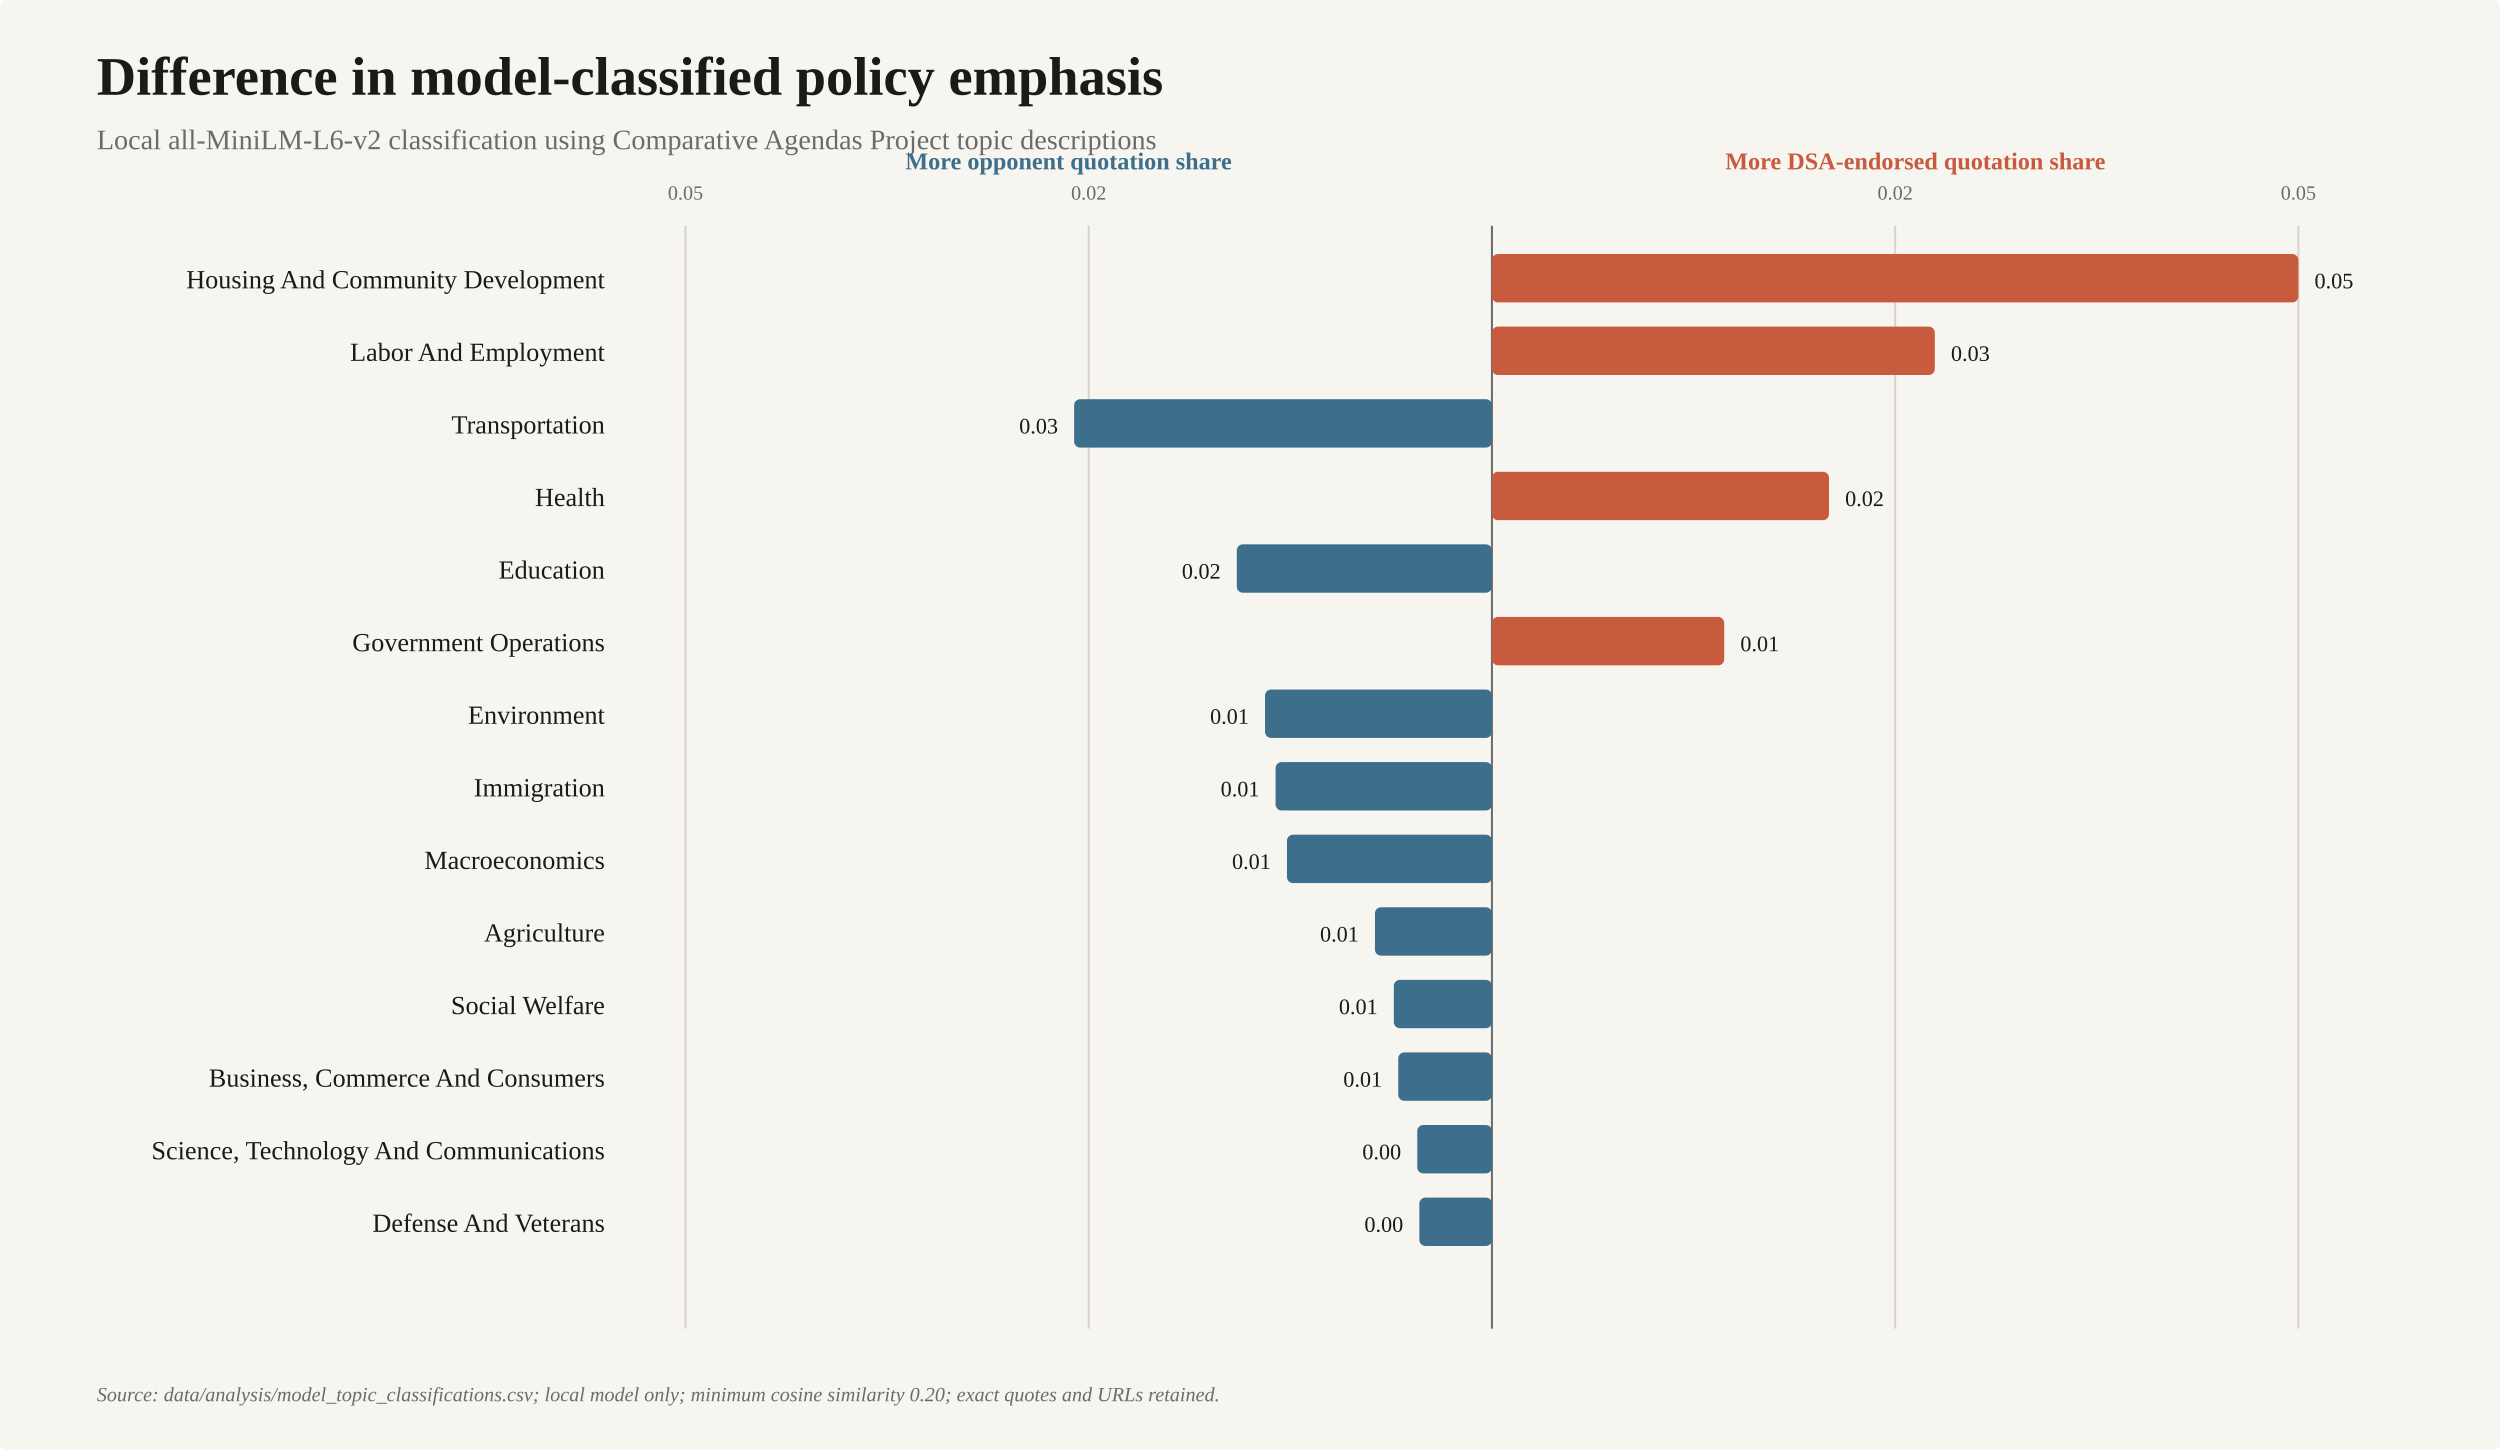
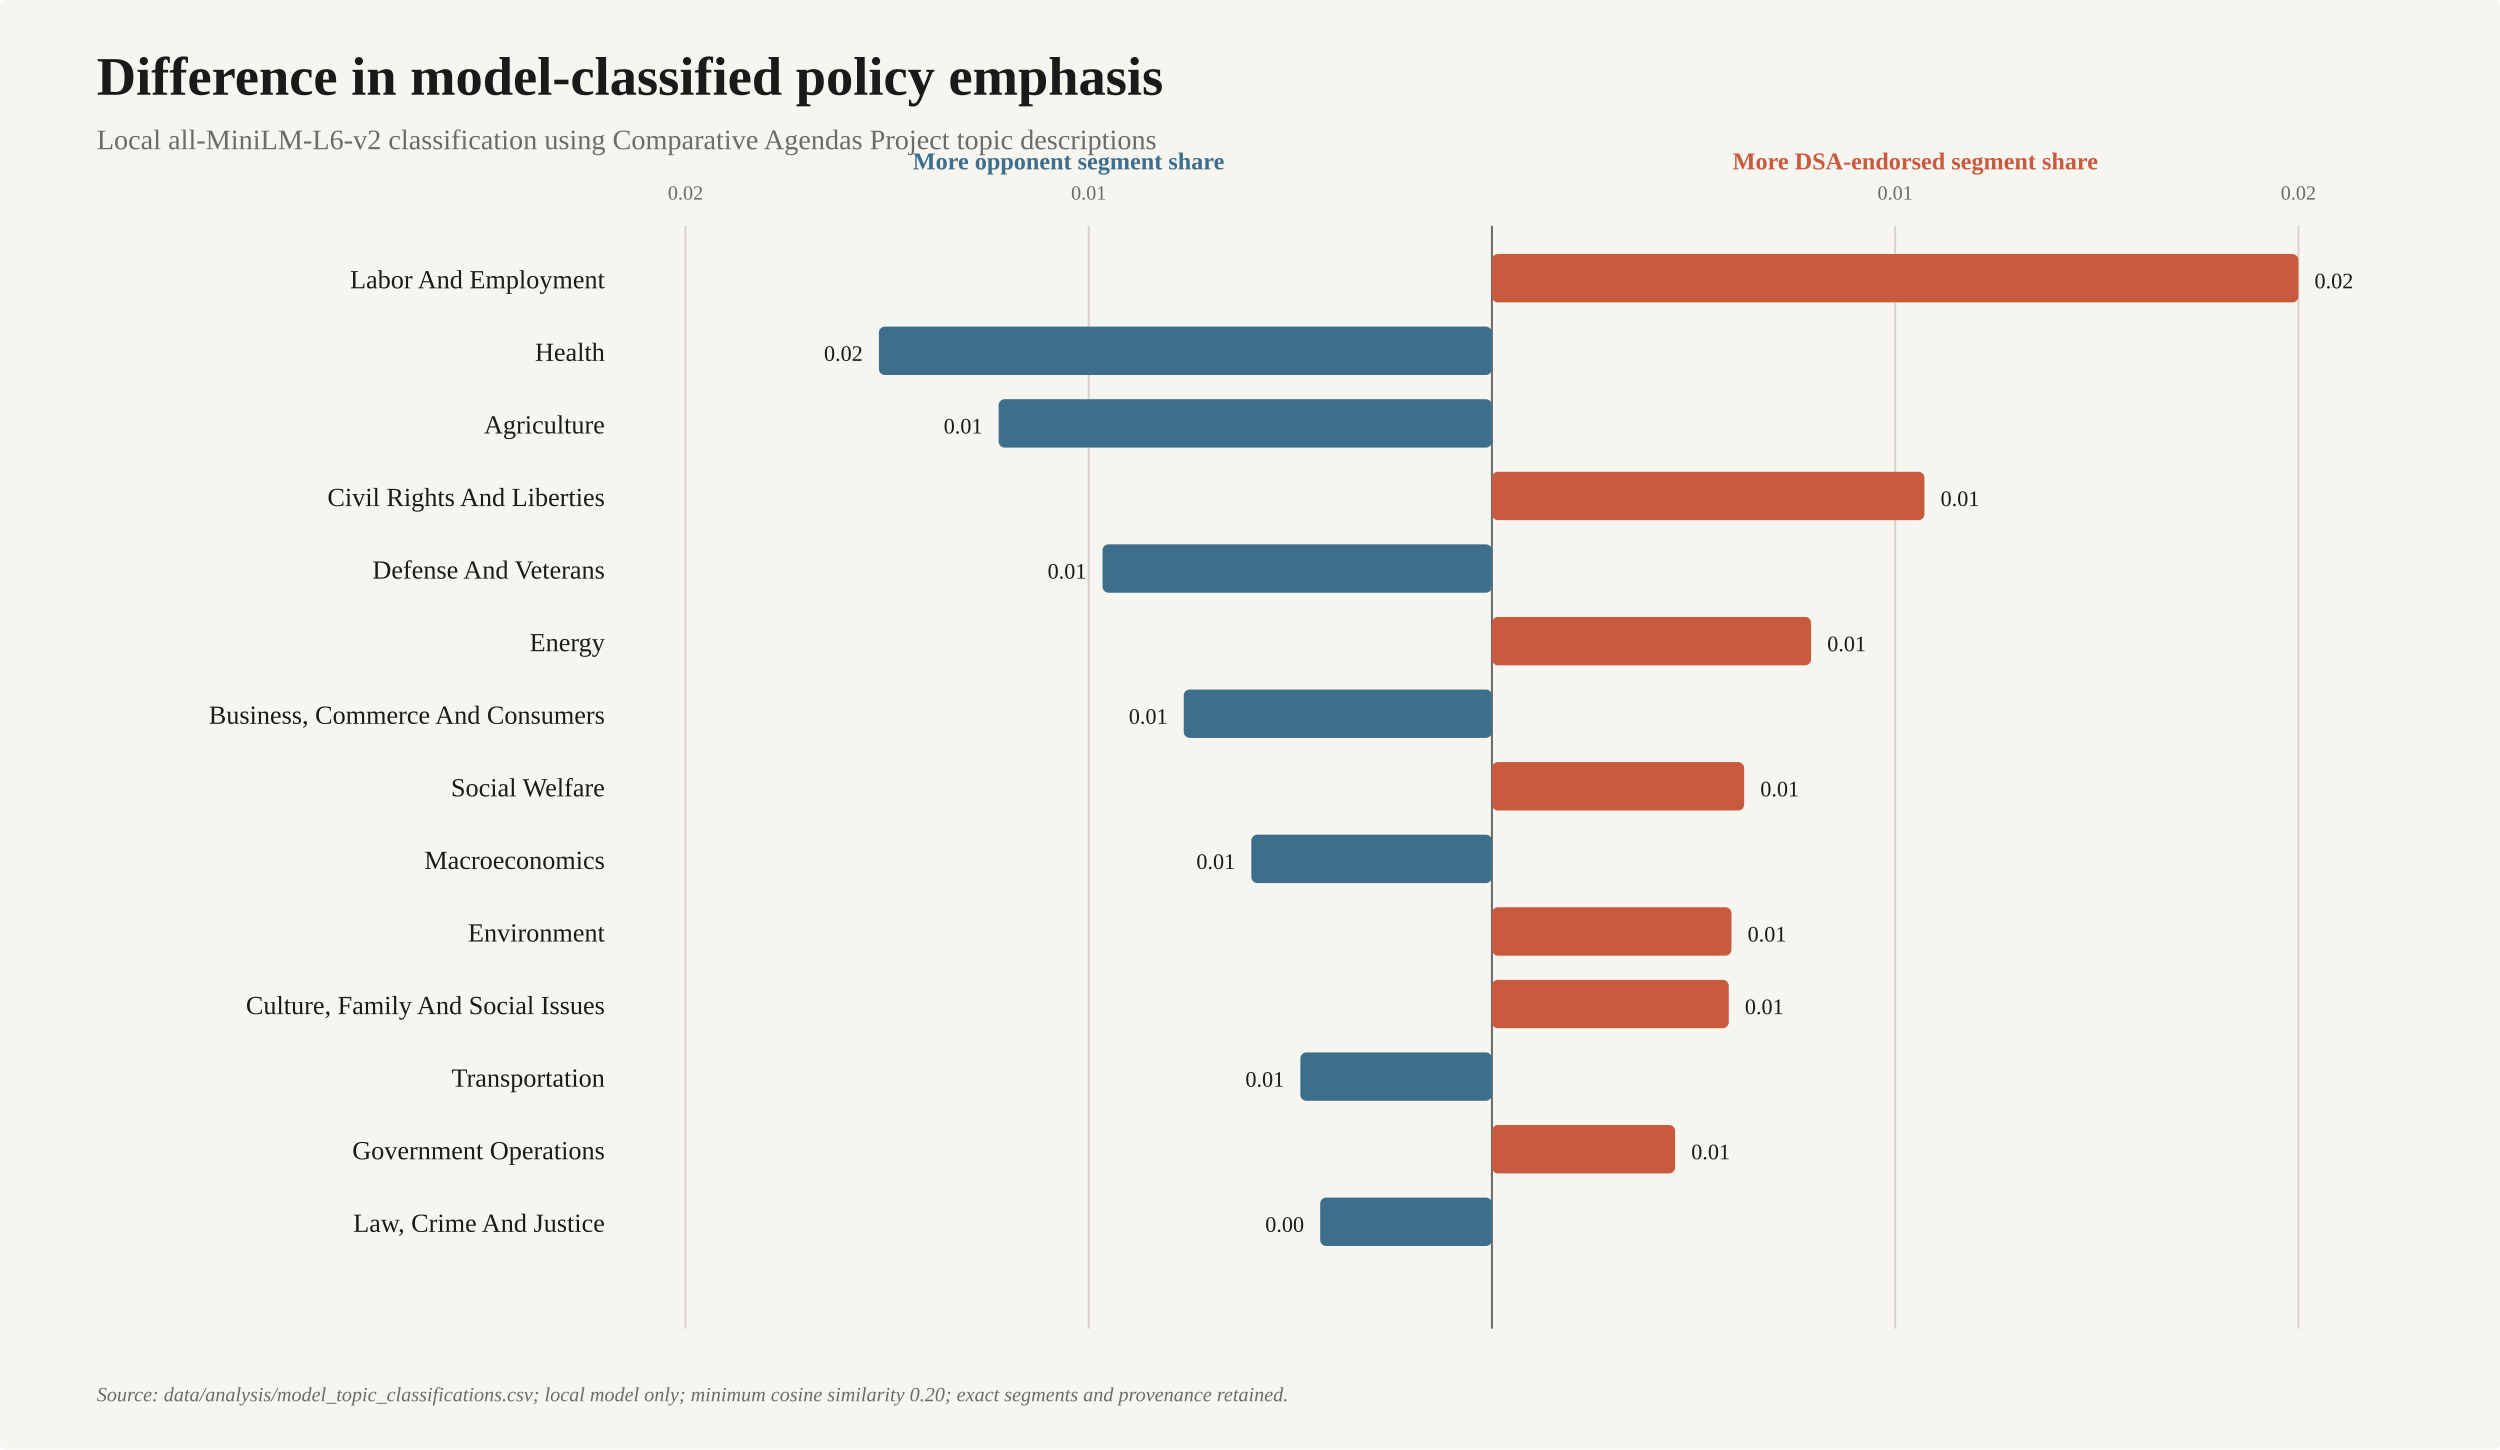
<svg xmlns="http://www.w3.org/2000/svg" width="1240" height="719" viewBox="0 0 1240 719">
  <rect x="0.00" y="0.00" width="1240.00" height="719.00" fill="#F7F5F0" rx="3" />
  <text x="48" y="47" text-anchor="start" fill="#1A1A1A" font-family="Georgia, Times New Roman, serif" font-size="27px" font-weight="700" font-style="normal">Difference in model-classified policy emphasis</text>
  <text x="48" y="74" text-anchor="start" fill="#6B6B6B" font-family="Georgia, Times New Roman, serif" font-size="14px" font-weight="400" font-style="normal">Local all-MiniLM-L6-v2 classification using Comparative Agendas Project topic descriptions</text>
  <line x1="340" y1="112" x2="340" y2="659" stroke="#D6D3CC" stroke-width="1" />
-   <text x="340" y="99" text-anchor="middle" fill="#6B6B6B" font-family="Georgia, Times New Roman, serif" font-size="10px" font-weight="400" font-style="normal">0.05</text>
+   <text x="340" y="99" text-anchor="middle" fill="#6B6B6B" font-family="Georgia, Times New Roman, serif" font-size="10px" font-weight="400" font-style="normal">0.02</text>
  <line x1="540.0" y1="112" x2="540.0" y2="659" stroke="#D6D3CC" stroke-width="1" />
-   <text x="540.0" y="99" text-anchor="middle" fill="#6B6B6B" font-family="Georgia, Times New Roman, serif" font-size="10px" font-weight="400" font-style="normal">0.02</text>
+   <text x="540.0" y="99" text-anchor="middle" fill="#6B6B6B" font-family="Georgia, Times New Roman, serif" font-size="10px" font-weight="400" font-style="normal">0.01</text>
  <line x1="740" y1="112" x2="740" y2="659" stroke="#6B6B6B" stroke-width="1" />
  <line x1="940.0" y1="112" x2="940.0" y2="659" stroke="#D6D3CC" stroke-width="1" />
-   <text x="940.0" y="99" text-anchor="middle" fill="#6B6B6B" font-family="Georgia, Times New Roman, serif" font-size="10px" font-weight="400" font-style="normal">0.02</text>
+   <text x="940.0" y="99" text-anchor="middle" fill="#6B6B6B" font-family="Georgia, Times New Roman, serif" font-size="10px" font-weight="400" font-style="normal">0.01</text>
  <line x1="1140" y1="112" x2="1140" y2="659" stroke="#D6D3CC" stroke-width="1" />
-   <text x="1140" y="99" text-anchor="middle" fill="#6B6B6B" font-family="Georgia, Times New Roman, serif" font-size="10px" font-weight="400" font-style="normal">0.05</text>
-   <text x="300" y="143" text-anchor="end" fill="#1A1A1A" font-family="Georgia, Times New Roman, serif" font-size="13px" font-weight="400" font-style="normal">Housing And Community Development</text>
+   <text x="1140" y="99" text-anchor="middle" fill="#6B6B6B" font-family="Georgia, Times New Roman, serif" font-size="10px" font-weight="400" font-style="normal">0.02</text>
+   <text x="300" y="143" text-anchor="end" fill="#1A1A1A" font-family="Georgia, Times New Roman, serif" font-size="13px" font-weight="400" font-style="normal">Labor And Employment</text>
  <rect x="740.00" y="126.00" width="400.00" height="24.00" fill="#C85A3D" rx="3" />
-   <text x="1148.0" y="143" text-anchor="start" fill="#1A1A1A" font-family="Georgia, Times New Roman, serif" font-size="11px" font-weight="400" font-style="normal">0.05</text>
-   <text x="300" y="179" text-anchor="end" fill="#1A1A1A" font-family="Georgia, Times New Roman, serif" font-size="13px" font-weight="400" font-style="normal">Labor And Employment</text>
-   <rect x="740.00" y="162.00" width="219.67" height="24.00" fill="#C85A3D" rx="3" />
-   <text x="967.671" y="179" text-anchor="start" fill="#1A1A1A" font-family="Georgia, Times New Roman, serif" font-size="11px" font-weight="400" font-style="normal">0.03</text>
-   <text x="300" y="215" text-anchor="end" fill="#1A1A1A" font-family="Georgia, Times New Roman, serif" font-size="13px" font-weight="400" font-style="normal">Transportation</text>
-   <rect x="532.77" y="198.00" width="207.23" height="24.00" fill="#3D6F8C" rx="3" />
-   <text x="524.771" y="215" text-anchor="end" fill="#1A1A1A" font-family="Georgia, Times New Roman, serif" font-size="11px" font-weight="400" font-style="normal">0.03</text>
-   <text x="300" y="251" text-anchor="end" fill="#1A1A1A" font-family="Georgia, Times New Roman, serif" font-size="13px" font-weight="400" font-style="normal">Health</text>
-   <rect x="740.00" y="234.00" width="167.18" height="24.00" fill="#C85A3D" rx="3" />
-   <text x="915.18" y="251" text-anchor="start" fill="#1A1A1A" font-family="Georgia, Times New Roman, serif" font-size="11px" font-weight="400" font-style="normal">0.02</text>
-   <text x="300" y="287" text-anchor="end" fill="#1A1A1A" font-family="Georgia, Times New Roman, serif" font-size="13px" font-weight="400" font-style="normal">Education</text>
-   <rect x="613.45" y="270.00" width="126.55" height="24.00" fill="#3D6F8C" rx="3" />
-   <text x="605.446" y="287" text-anchor="end" fill="#1A1A1A" font-family="Georgia, Times New Roman, serif" font-size="11px" font-weight="400" font-style="normal">0.02</text>
-   <text x="300" y="323" text-anchor="end" fill="#1A1A1A" font-family="Georgia, Times New Roman, serif" font-size="13px" font-weight="400" font-style="normal">Government Operations</text>
-   <rect x="740.00" y="306.00" width="115.21" height="24.00" fill="#C85A3D" rx="3" />
-   <text x="863.21" y="323" text-anchor="start" fill="#1A1A1A" font-family="Georgia, Times New Roman, serif" font-size="11px" font-weight="400" font-style="normal">0.01</text>
-   <text x="300" y="359" text-anchor="end" fill="#1A1A1A" font-family="Georgia, Times New Roman, serif" font-size="13px" font-weight="400" font-style="normal">Environment</text>
-   <rect x="627.45" y="342.00" width="112.55" height="24.00" fill="#3D6F8C" rx="3" />
-   <text x="619.449" y="359" text-anchor="end" fill="#1A1A1A" font-family="Georgia, Times New Roman, serif" font-size="11px" font-weight="400" font-style="normal">0.01</text>
-   <text x="300" y="395" text-anchor="end" fill="#1A1A1A" font-family="Georgia, Times New Roman, serif" font-size="13px" font-weight="400" font-style="normal">Immigration</text>
-   <rect x="632.69" y="378.00" width="107.31" height="24.00" fill="#3D6F8C" rx="3" />
-   <text x="624.694" y="395" text-anchor="end" fill="#1A1A1A" font-family="Georgia, Times New Roman, serif" font-size="11px" font-weight="400" font-style="normal">0.01</text>
+   <text x="1148.0" y="143" text-anchor="start" fill="#1A1A1A" font-family="Georgia, Times New Roman, serif" font-size="11px" font-weight="400" font-style="normal">0.02</text>
+   <text x="300" y="179" text-anchor="end" fill="#1A1A1A" font-family="Georgia, Times New Roman, serif" font-size="13px" font-weight="400" font-style="normal">Health</text>
+   <rect x="435.94" y="162.00" width="304.06" height="24.00" fill="#3D6F8C" rx="3" />
+   <text x="427.944" y="179" text-anchor="end" fill="#1A1A1A" font-family="Georgia, Times New Roman, serif" font-size="11px" font-weight="400" font-style="normal">0.02</text>
+   <text x="300" y="215" text-anchor="end" fill="#1A1A1A" font-family="Georgia, Times New Roman, serif" font-size="13px" font-weight="400" font-style="normal">Agriculture</text>
+   <rect x="495.33" y="198.00" width="244.67" height="24.00" fill="#3D6F8C" rx="3" />
+   <text x="487.333" y="215" text-anchor="end" fill="#1A1A1A" font-family="Georgia, Times New Roman, serif" font-size="11px" font-weight="400" font-style="normal">0.01</text>
+   <text x="300" y="251" text-anchor="end" fill="#1A1A1A" font-family="Georgia, Times New Roman, serif" font-size="13px" font-weight="400" font-style="normal">Civil Rights And Liberties</text>
+   <rect x="740.00" y="234.00" width="214.53" height="24.00" fill="#C85A3D" rx="3" />
+   <text x="962.53" y="251" text-anchor="start" fill="#1A1A1A" font-family="Georgia, Times New Roman, serif" font-size="11px" font-weight="400" font-style="normal">0.01</text>
+   <text x="300" y="287" text-anchor="end" fill="#1A1A1A" font-family="Georgia, Times New Roman, serif" font-size="13px" font-weight="400" font-style="normal">Defense And Veterans</text>
+   <rect x="546.86" y="270.00" width="193.14" height="24.00" fill="#3D6F8C" rx="3" />
+   <text x="538.862" y="287" text-anchor="end" fill="#1A1A1A" font-family="Georgia, Times New Roman, serif" font-size="11px" font-weight="400" font-style="normal">0.01</text>
+   <text x="300" y="323" text-anchor="end" fill="#1A1A1A" font-family="Georgia, Times New Roman, serif" font-size="13px" font-weight="400" font-style="normal">Energy</text>
+   <rect x="740.00" y="306.00" width="158.30" height="24.00" fill="#C85A3D" rx="3" />
+   <text x="906.3" y="323" text-anchor="start" fill="#1A1A1A" font-family="Georgia, Times New Roman, serif" font-size="11px" font-weight="400" font-style="normal">0.01</text>
+   <text x="300" y="359" text-anchor="end" fill="#1A1A1A" font-family="Georgia, Times New Roman, serif" font-size="13px" font-weight="400" font-style="normal">Business, Commerce And Consumers</text>
+   <rect x="587.13" y="342.00" width="152.87" height="24.00" fill="#3D6F8C" rx="3" />
+   <text x="579.131" y="359" text-anchor="end" fill="#1A1A1A" font-family="Georgia, Times New Roman, serif" font-size="11px" font-weight="400" font-style="normal">0.01</text>
+   <text x="300" y="395" text-anchor="end" fill="#1A1A1A" font-family="Georgia, Times New Roman, serif" font-size="13px" font-weight="400" font-style="normal">Social Welfare</text>
+   <rect x="740.00" y="378.00" width="125.11" height="24.00" fill="#C85A3D" rx="3" />
+   <text x="873.11" y="395" text-anchor="start" fill="#1A1A1A" font-family="Georgia, Times New Roman, serif" font-size="11px" font-weight="400" font-style="normal">0.01</text>
  <text x="300" y="431" text-anchor="end" fill="#1A1A1A" font-family="Georgia, Times New Roman, serif" font-size="13px" font-weight="400" font-style="normal">Macroeconomics</text>
-   <rect x="638.33" y="414.00" width="101.67" height="24.00" fill="#3D6F8C" rx="3" />
-   <text x="630.329" y="431" text-anchor="end" fill="#1A1A1A" font-family="Georgia, Times New Roman, serif" font-size="11px" font-weight="400" font-style="normal">0.01</text>
-   <text x="300" y="467" text-anchor="end" fill="#1A1A1A" font-family="Georgia, Times New Roman, serif" font-size="13px" font-weight="400" font-style="normal">Agriculture</text>
-   <rect x="681.98" y="450.00" width="58.02" height="24.00" fill="#3D6F8C" rx="3" />
-   <text x="673.98" y="467" text-anchor="end" fill="#1A1A1A" font-family="Georgia, Times New Roman, serif" font-size="11px" font-weight="400" font-style="normal">0.01</text>
-   <text x="300" y="503" text-anchor="end" fill="#1A1A1A" font-family="Georgia, Times New Roman, serif" font-size="13px" font-weight="400" font-style="normal">Social Welfare</text>
-   <rect x="691.34" y="486.00" width="48.66" height="24.00" fill="#3D6F8C" rx="3" />
-   <text x="683.34" y="503" text-anchor="end" fill="#1A1A1A" font-family="Georgia, Times New Roman, serif" font-size="11px" font-weight="400" font-style="normal">0.01</text>
-   <text x="300" y="539" text-anchor="end" fill="#1A1A1A" font-family="Georgia, Times New Roman, serif" font-size="13px" font-weight="400" font-style="normal">Business, Commerce And Consumers</text>
-   <rect x="693.53" y="522.00" width="46.47" height="24.00" fill="#3D6F8C" rx="3" />
-   <text x="685.527" y="539" text-anchor="end" fill="#1A1A1A" font-family="Georgia, Times New Roman, serif" font-size="11px" font-weight="400" font-style="normal">0.01</text>
-   <text x="300" y="575" text-anchor="end" fill="#1A1A1A" font-family="Georgia, Times New Roman, serif" font-size="13px" font-weight="400" font-style="normal">Science, Technology And Communications</text>
-   <rect x="702.97" y="558.00" width="37.03" height="24.00" fill="#3D6F8C" rx="3" />
-   <text x="694.968" y="575" text-anchor="end" fill="#1A1A1A" font-family="Georgia, Times New Roman, serif" font-size="11px" font-weight="400" font-style="normal">0.00</text>
-   <text x="300" y="611" text-anchor="end" fill="#1A1A1A" font-family="Georgia, Times New Roman, serif" font-size="13px" font-weight="400" font-style="normal">Defense And Veterans</text>
-   <rect x="704.00" y="594.00" width="36.00" height="24.00" fill="#3D6F8C" rx="3" />
-   <text x="696.001" y="611" text-anchor="end" fill="#1A1A1A" font-family="Georgia, Times New Roman, serif" font-size="11px" font-weight="400" font-style="normal">0.00</text>
-   <text x="950.0" y="84" text-anchor="middle" fill="#C85A3D" font-family="Georgia, Times New Roman, serif" font-size="12px" font-weight="700" font-style="normal">More DSA-endorsed quotation share</text>
-   <text x="530.0" y="84" text-anchor="middle" fill="#3D6F8C" font-family="Georgia, Times New Roman, serif" font-size="12px" font-weight="700" font-style="normal">More opponent quotation share</text>
-   <text x="48" y="695" text-anchor="start" fill="#6B6B6B" font-family="Georgia, Times New Roman, serif" font-size="10px" font-weight="400" font-style="italic">Source: data/analysis/model_topic_classifications.csv; local model only; minimum cosine similarity 0.20; exact quotes and URLs retained.</text>
+   <rect x="620.65" y="414.00" width="119.35" height="24.00" fill="#3D6F8C" rx="3" />
+   <text x="612.651" y="431" text-anchor="end" fill="#1A1A1A" font-family="Georgia, Times New Roman, serif" font-size="11px" font-weight="400" font-style="normal">0.01</text>
+   <text x="300" y="467" text-anchor="end" fill="#1A1A1A" font-family="Georgia, Times New Roman, serif" font-size="13px" font-weight="400" font-style="normal">Environment</text>
+   <rect x="740.00" y="450.00" width="118.81" height="24.00" fill="#C85A3D" rx="3" />
+   <text x="866.812" y="467" text-anchor="start" fill="#1A1A1A" font-family="Georgia, Times New Roman, serif" font-size="11px" font-weight="400" font-style="normal">0.01</text>
+   <text x="300" y="503" text-anchor="end" fill="#1A1A1A" font-family="Georgia, Times New Roman, serif" font-size="13px" font-weight="400" font-style="normal">Culture, Family And Social Issues</text>
+   <rect x="740.00" y="486.00" width="117.46" height="24.00" fill="#C85A3D" rx="3" />
+   <text x="865.458" y="503" text-anchor="start" fill="#1A1A1A" font-family="Georgia, Times New Roman, serif" font-size="11px" font-weight="400" font-style="normal">0.01</text>
+   <text x="300" y="539" text-anchor="end" fill="#1A1A1A" font-family="Georgia, Times New Roman, serif" font-size="13px" font-weight="400" font-style="normal">Transportation</text>
+   <rect x="644.98" y="522.00" width="95.02" height="24.00" fill="#3D6F8C" rx="3" />
+   <text x="636.975" y="539" text-anchor="end" fill="#1A1A1A" font-family="Georgia, Times New Roman, serif" font-size="11px" font-weight="400" font-style="normal">0.01</text>
+   <text x="300" y="575" text-anchor="end" fill="#1A1A1A" font-family="Georgia, Times New Roman, serif" font-size="13px" font-weight="400" font-style="normal">Government Operations</text>
+   <rect x="740.00" y="558.00" width="90.86" height="24.00" fill="#C85A3D" rx="3" />
+   <text x="838.861" y="575" text-anchor="start" fill="#1A1A1A" font-family="Georgia, Times New Roman, serif" font-size="11px" font-weight="400" font-style="normal">0.01</text>
+   <text x="300" y="611" text-anchor="end" fill="#1A1A1A" font-family="Georgia, Times New Roman, serif" font-size="13px" font-weight="400" font-style="normal">Law, Crime And Justice</text>
+   <rect x="654.81" y="594.00" width="85.19" height="24.00" fill="#3D6F8C" rx="3" />
+   <text x="646.812" y="611" text-anchor="end" fill="#1A1A1A" font-family="Georgia, Times New Roman, serif" font-size="11px" font-weight="400" font-style="normal">0.00</text>
+   <text x="950.0" y="84" text-anchor="middle" fill="#C85A3D" font-family="Georgia, Times New Roman, serif" font-size="12px" font-weight="700" font-style="normal">More DSA-endorsed segment share</text>
+   <text x="530.0" y="84" text-anchor="middle" fill="#3D6F8C" font-family="Georgia, Times New Roman, serif" font-size="12px" font-weight="700" font-style="normal">More opponent segment share</text>
+   <text x="48" y="695" text-anchor="start" fill="#6B6B6B" font-family="Georgia, Times New Roman, serif" font-size="10px" font-weight="400" font-style="italic">Source: data/analysis/model_topic_classifications.csv; local model only; minimum cosine similarity 0.20; exact segments and provenance retained.</text>
</svg>
